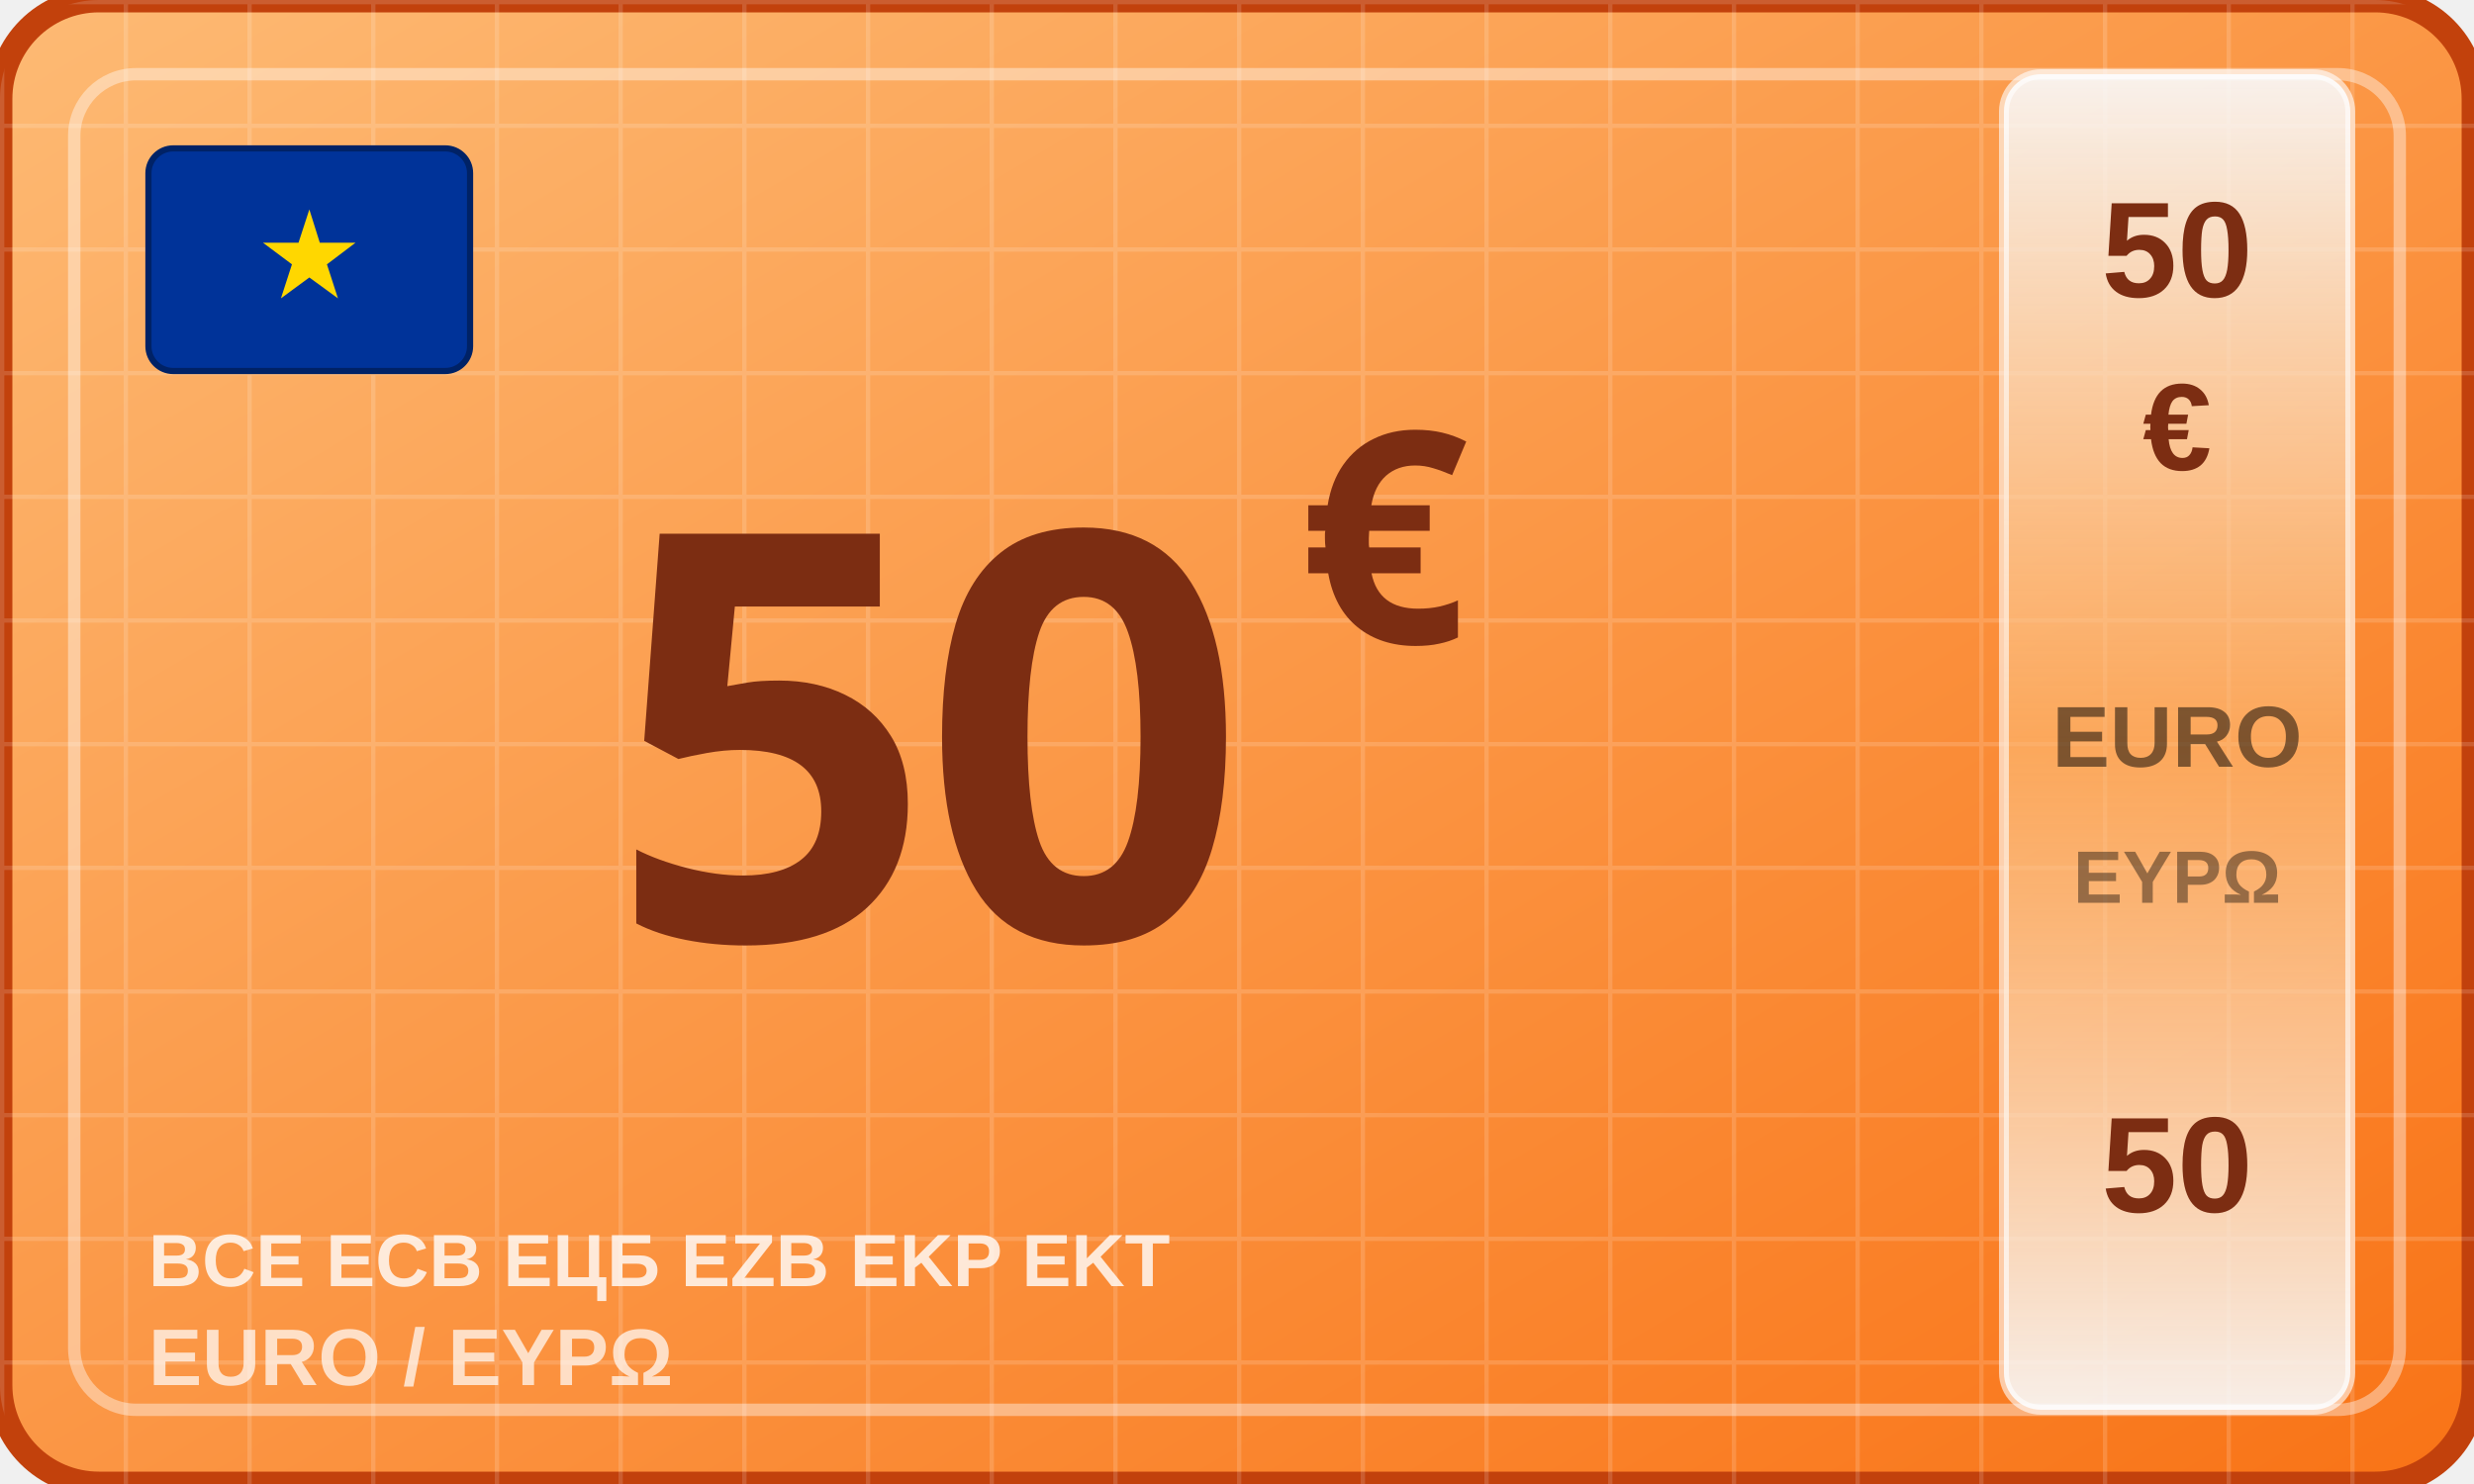
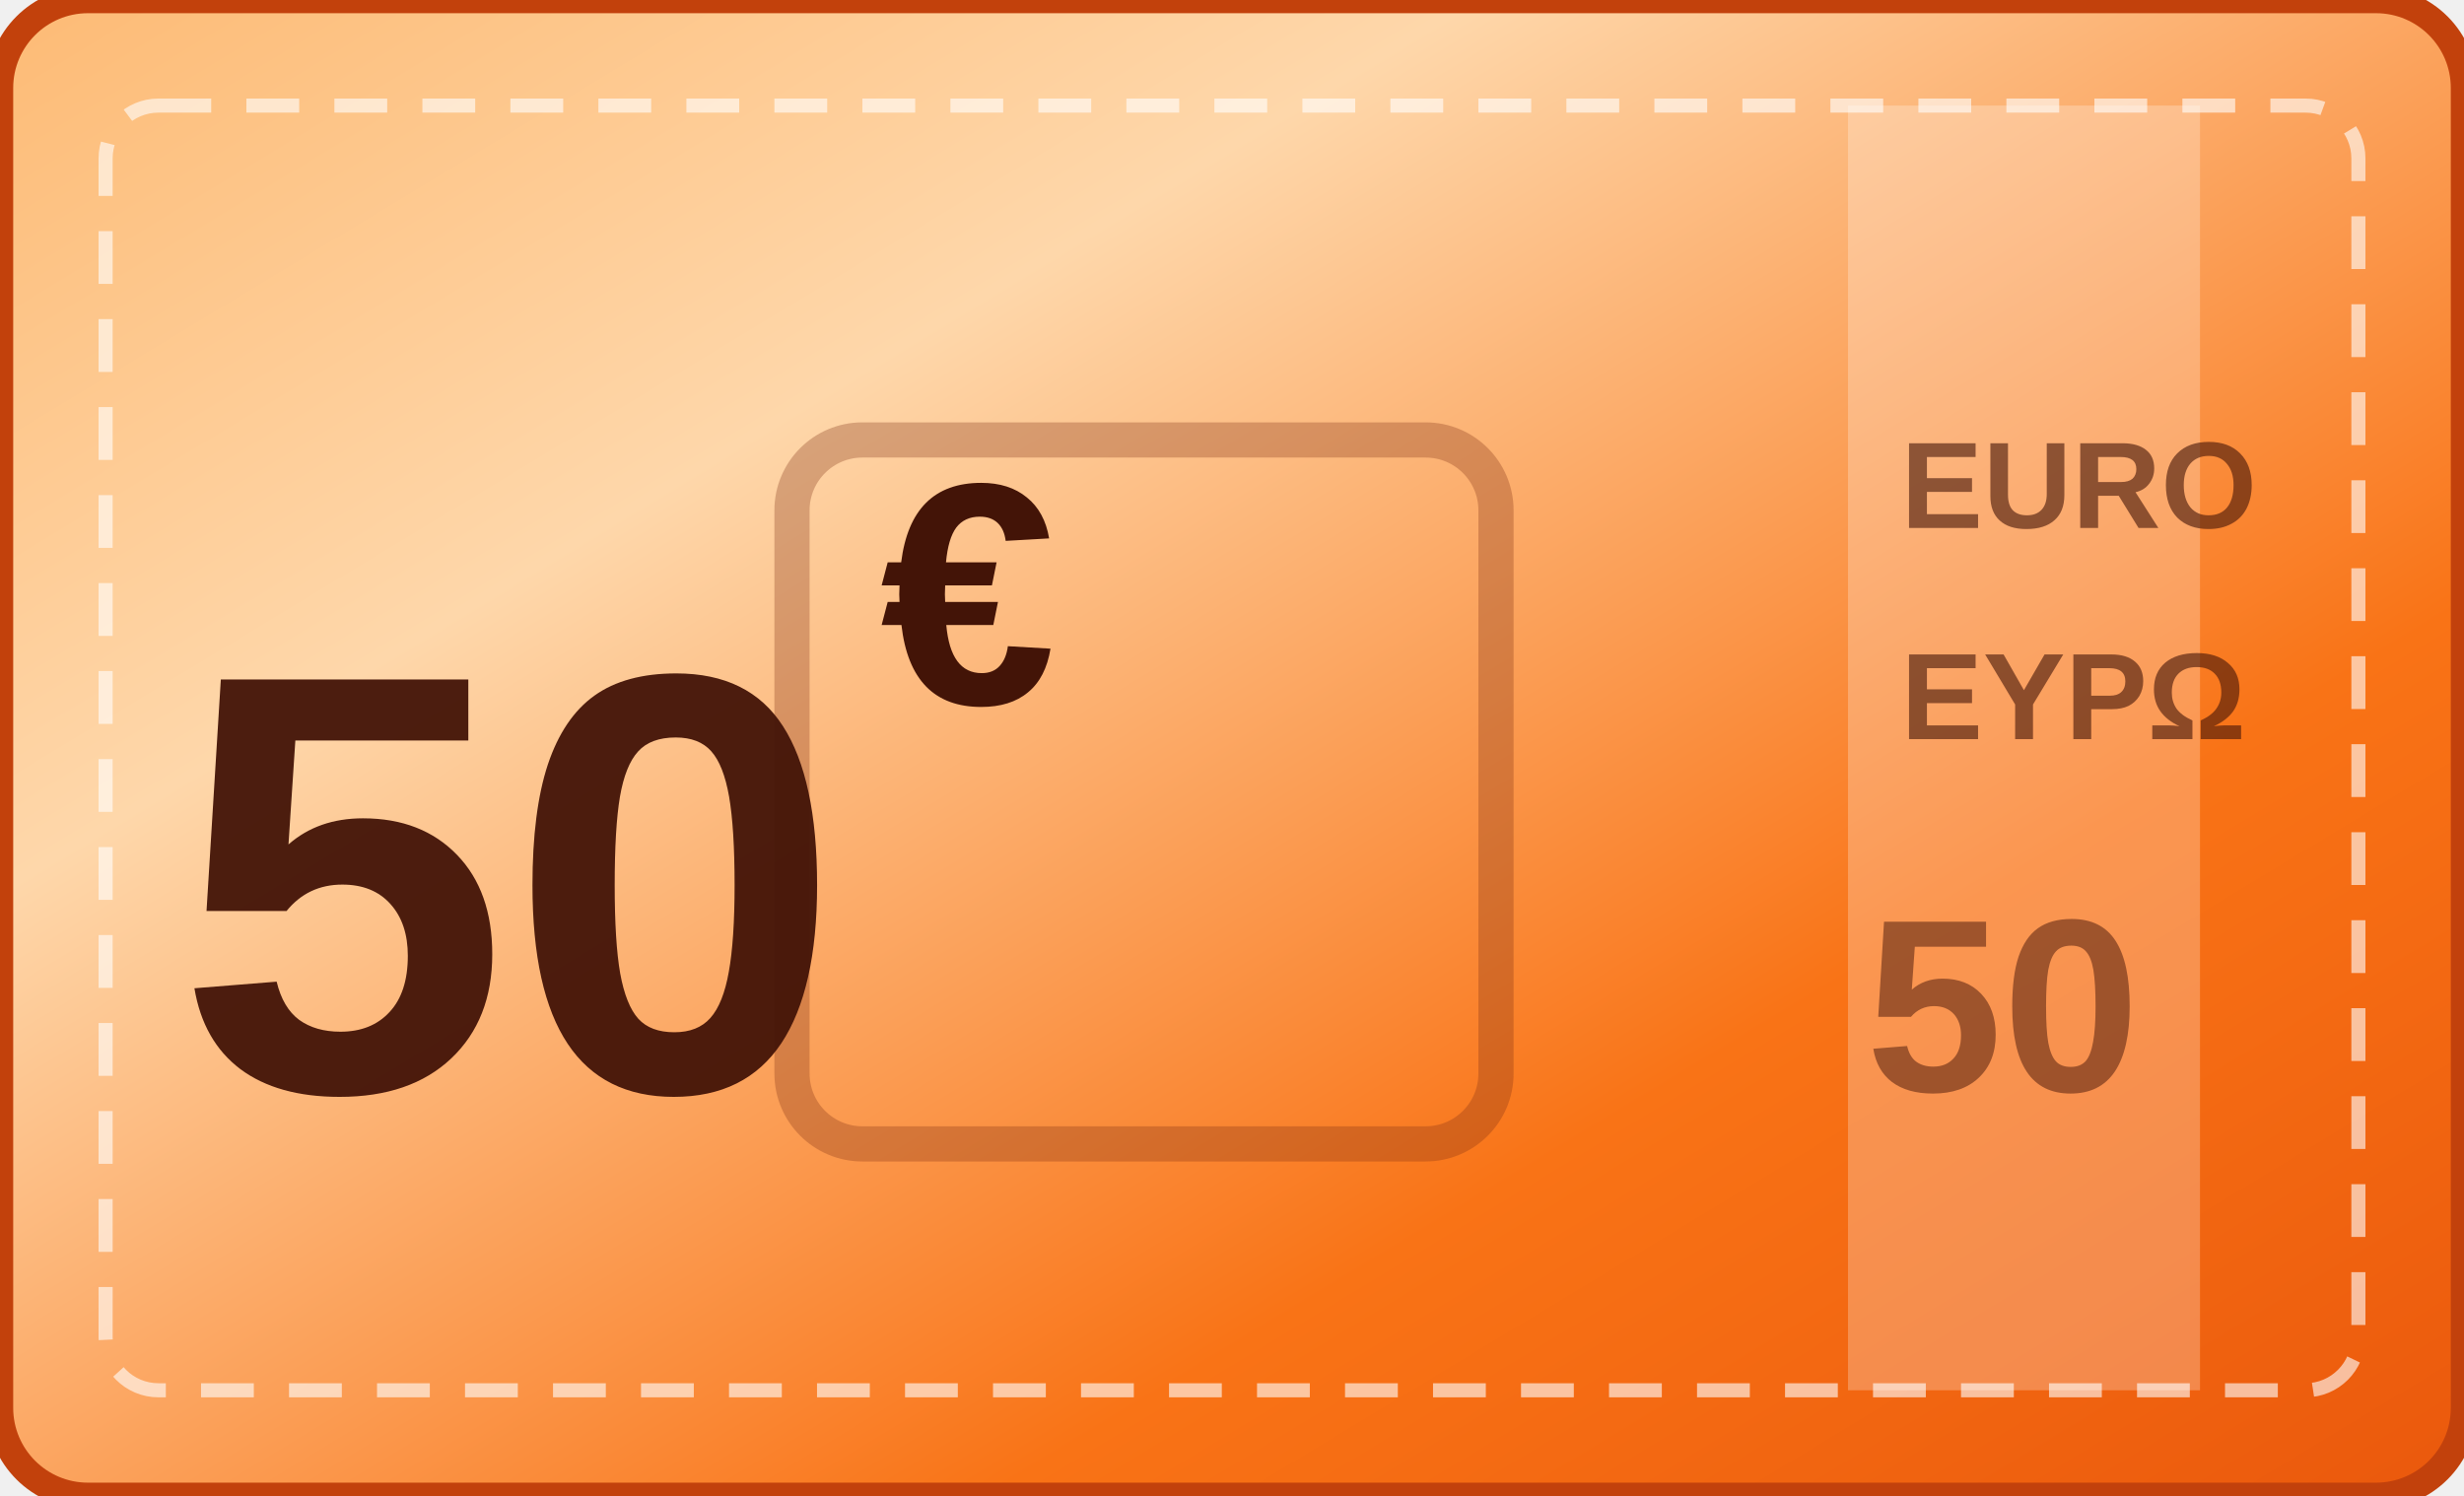
- <svg xmlns="http://www.w3.org/2000/svg" viewBox="0 0 200 120" width="100%" height="100%">
+ <svg xmlns="http://www.w3.org/2000/svg" viewBox="0 0 140 85" width="140" height="85">
  <defs>
-     <linearGradient id="bgGrad_50" x1="0%" y1="0%" x2="100%" y2="100%">
+     <linearGradient id="bg50" x1="0%" y1="0%" x2="100%" y2="100%">
      <stop offset="0%" stop-color="#fdba74" />
-       <stop offset="100%" stop-color="#f97316" />
+       <stop offset="30%" stop-color="#fed7aa" />
+       <stop offset="70%" stop-color="#f97316" />
+       <stop offset="100%" stop-color="#ea580c" />
    </linearGradient>
-     <linearGradient id="holoGrad_50" x1="0%" y1="0%" x2="0%" y2="100%">
-       <stop offset="0%" stop-color="#f8fafc" stop-opacity="0.9" />
-       <stop offset="50%" stop-color="#fdba74" stop-opacity="0.6" />
-       <stop offset="100%" stop-color="#f8fafc" stop-opacity="0.9" />
-     </linearGradient>
-     <pattern id="grid_50" width="10" height="10" patternUnits="userSpaceOnUse">
-       <path d="M 10 0 L 0 0 0 10" fill="none" stroke="rgba(255,255,255,0.15)" stroke-width="0.7" />
-     </pattern>
  </defs>
-   <rect width="200" height="120" rx="8" fill="url(#bgGrad_50)" stroke="#c2410c" stroke-width="2" />
-   <rect width="200" height="120" rx="8" fill="url(#grid_50)" />
-   <rect x="6" y="6" width="188" height="108" rx="5" fill="none" stroke="rgba(255,255,255,0.4)" stroke-width="1" />
-   <rect x="12" y="12" width="26" height="18" rx="2" fill="#003399" stroke="#002266" stroke-width="0.5" />
-   <text x="25" y="24" font-size="10" fill="#ffd700" text-anchor="middle">★</text>
-   <rect x="162" y="6" width="28" height="108" rx="3" fill="url(#holoGrad_50)" stroke="rgba(255,255,255,0.6)" stroke-width="0.8" />
-   <text x="176" y="24" font-family="Arial, sans-serif" font-size="11" font-weight="900" fill="#7c2d12" text-anchor="middle">50</text>
-   <text x="176" y="38" font-family="Arial, sans-serif" font-size="10" font-weight="900" fill="#7c2d12" text-anchor="middle">€</text>
-   <text x="176" y="62" font-family="Arial, sans-serif" font-size="7" font-weight="bold" fill="rgba(0,0,0,0.5)" text-anchor="middle">EURO</text>
-   <text x="176" y="73" font-family="Arial, sans-serif" font-size="6" font-weight="bold" fill="rgba(0,0,0,0.4)" text-anchor="middle">ΕΥΡΩ</text>
-   <text x="176" y="98" font-family="Arial, sans-serif" font-size="11" font-weight="900" fill="#7c2d12" text-anchor="middle">50</text>
-   <text x="75" y="76" font-family="Arial Black, Impact, sans-serif" font-size="46" font-weight="900" fill="#7c2d12" text-anchor="middle" letter-spacing="-1">50</text>
-   <text x="105" y="52" font-family="Arial Black, Impact, sans-serif" font-size="24" font-weight="900" fill="#7c2d12">€</text>
-   <text x="12" y="104" font-family="Arial, sans-serif" font-size="6" font-weight="bold" fill="rgba(255,255,255,0.8)">BCE ECB EЦБ EZB EKP EKT</text>
-   <text x="12" y="112" font-family="Arial, sans-serif" font-size="6.5" font-weight="bold" fill="rgba(255,255,255,0.7)">EURO / ΕΥΡΩ</text>
+   <rect width="140" height="85" rx="5" fill="url(#bg50)" stroke="#c2410c" stroke-width="1.5" />
+   <rect x="6" y="6" width="128" height="73" rx="3" fill="none" stroke="#ffffff" stroke-width="0.8" stroke-dasharray="3 2" opacity="0.6" />
+   <rect x="45" y="25" width="40" height="40" rx="4" fill="none" stroke="#7c2d12" stroke-width="2" opacity="0.3" />
+   <text x="10" y="62" font-family="-apple-system, Arial, sans-serif" font-weight="900" font-size="34" fill="#431407" opacity="0.95">50</text>
+   <text x="50" y="40" font-family="-apple-system, Arial, sans-serif" font-weight="900" font-size="18" fill="#431407">€</text>
+   <rect x="105" y="6" width="20" height="73" fill="#ffffff" opacity="0.25" />
+   <text x="108" y="30" font-family="Arial" font-size="7" font-weight="900" fill="#431407" opacity="0.6">EURO</text>
+   <text x="108" y="42" font-family="Arial" font-size="7" font-weight="900" fill="#431407" opacity="0.6">ΕΥΡΩ</text>
+   <text x="106" y="62" font-family="Arial" font-size="14" font-weight="900" fill="#431407" opacity="0.5">50</text>
</svg>
